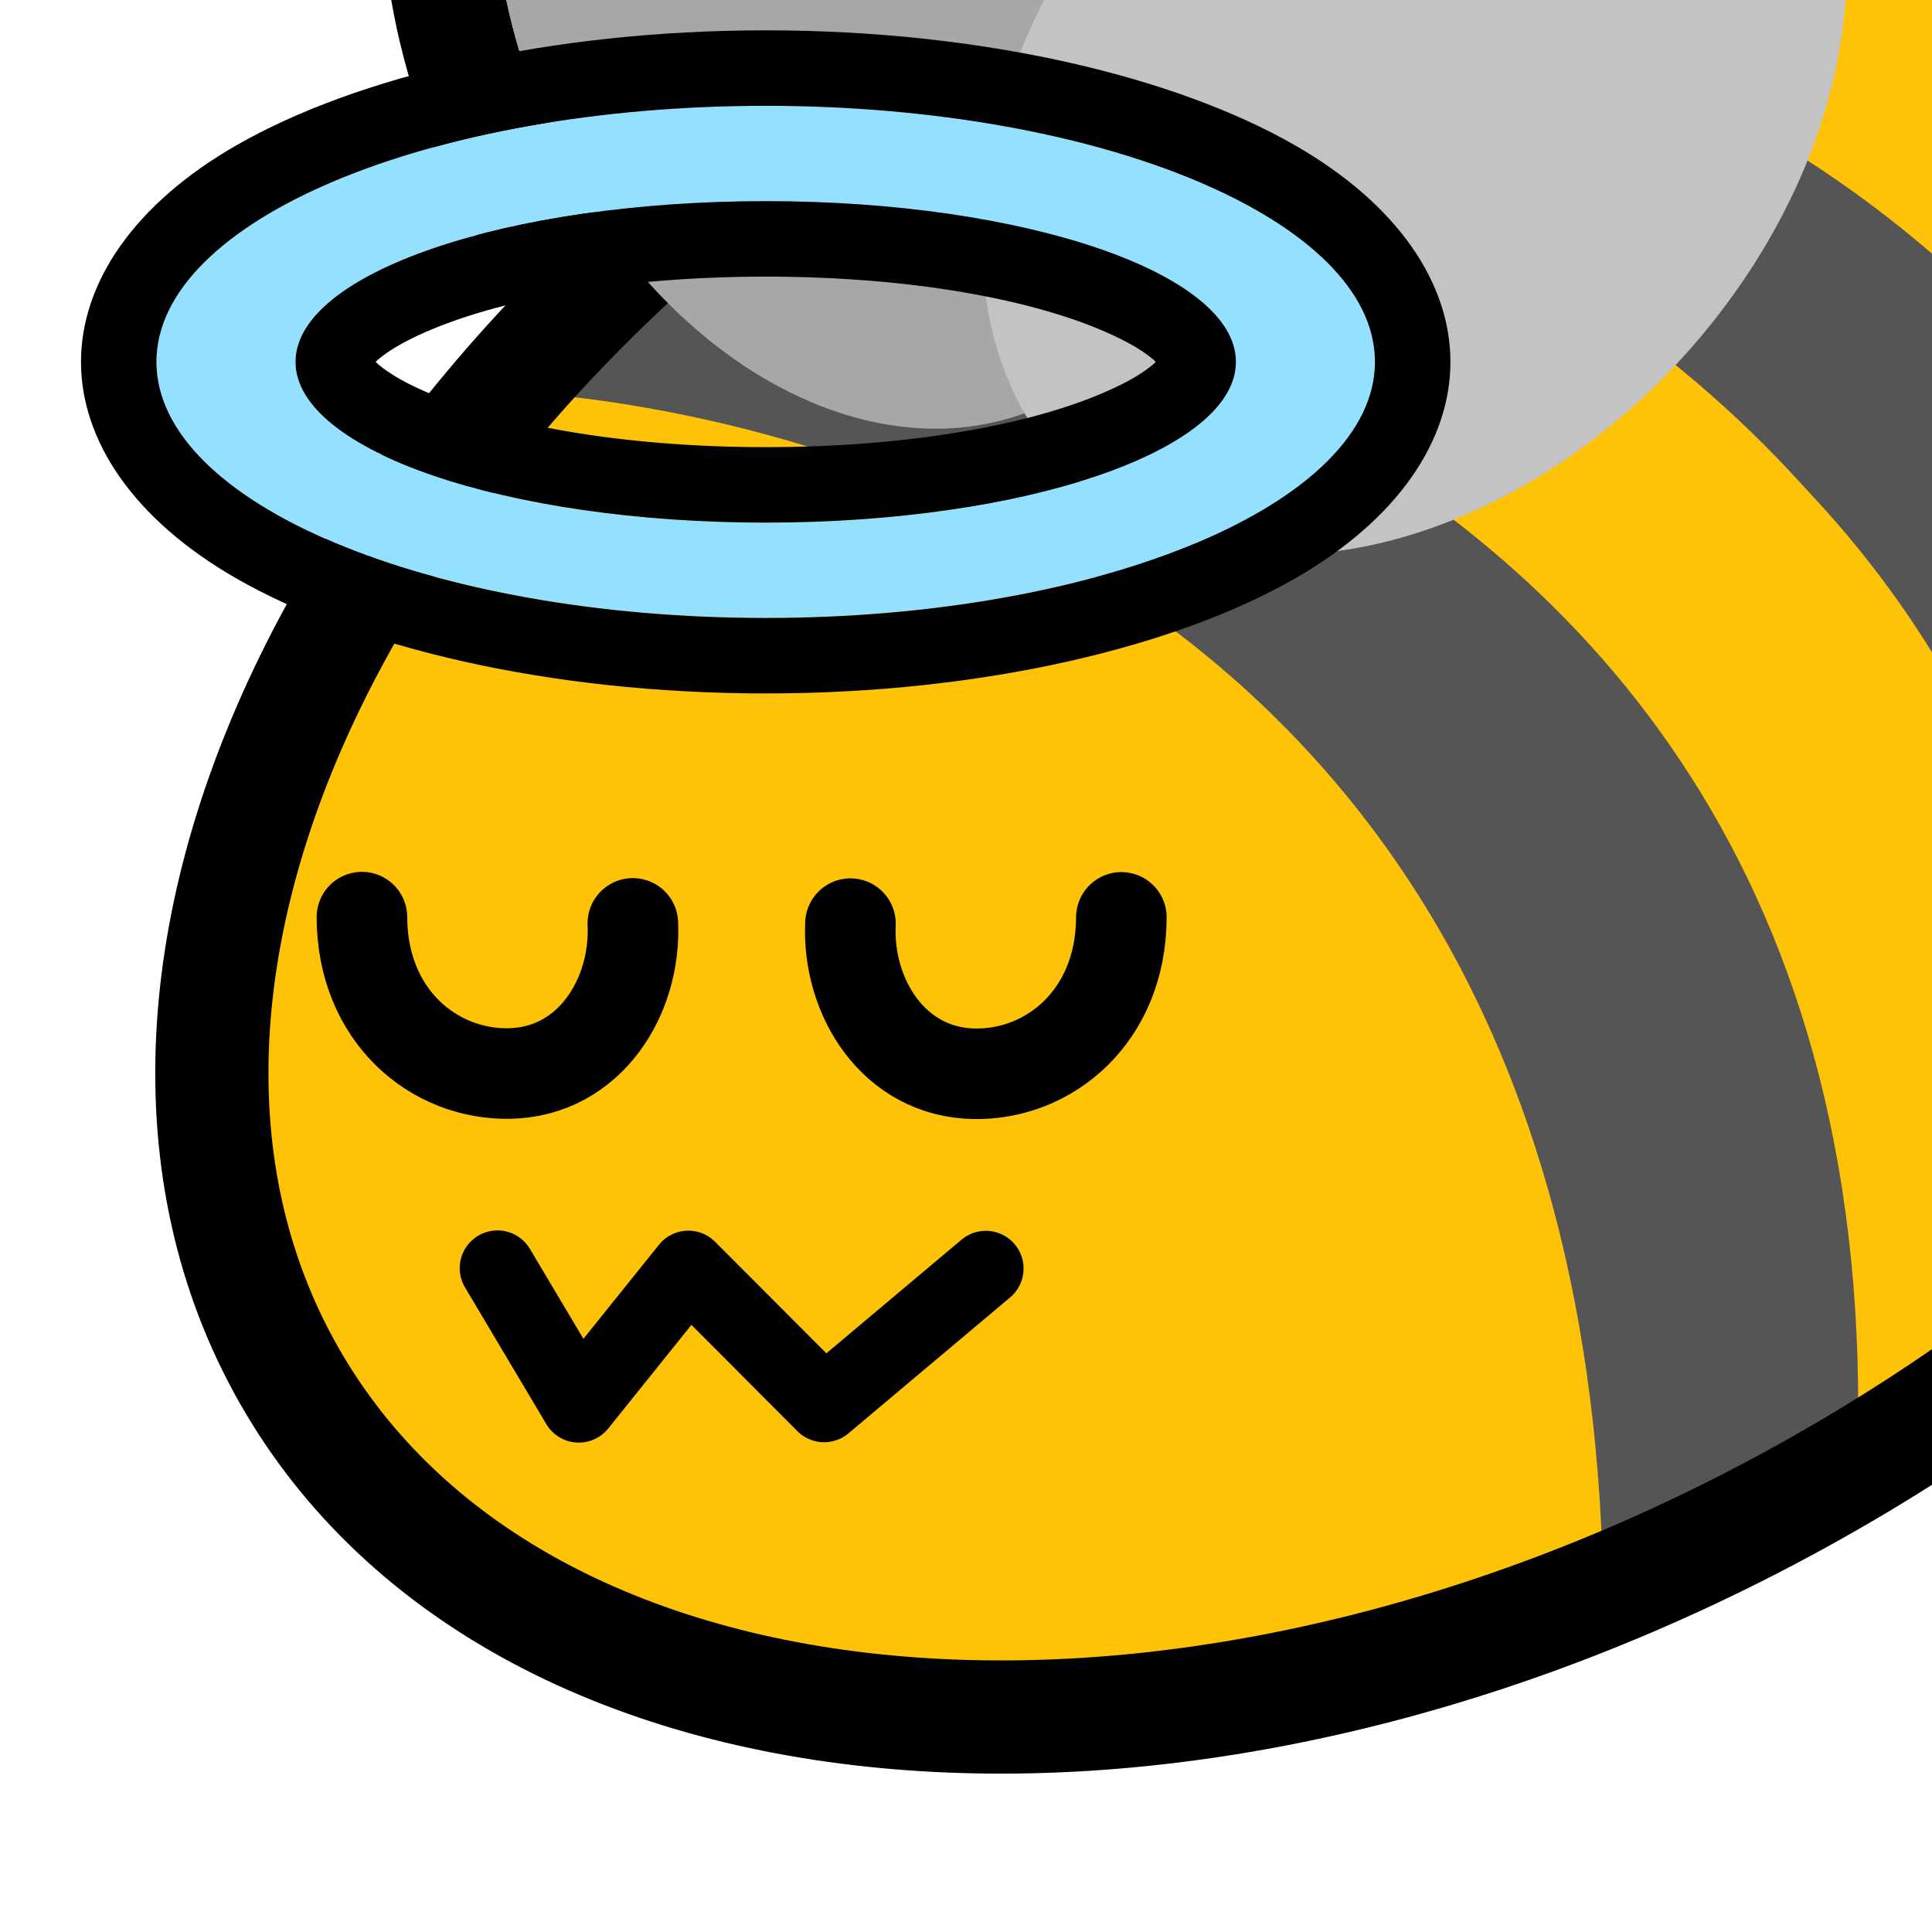
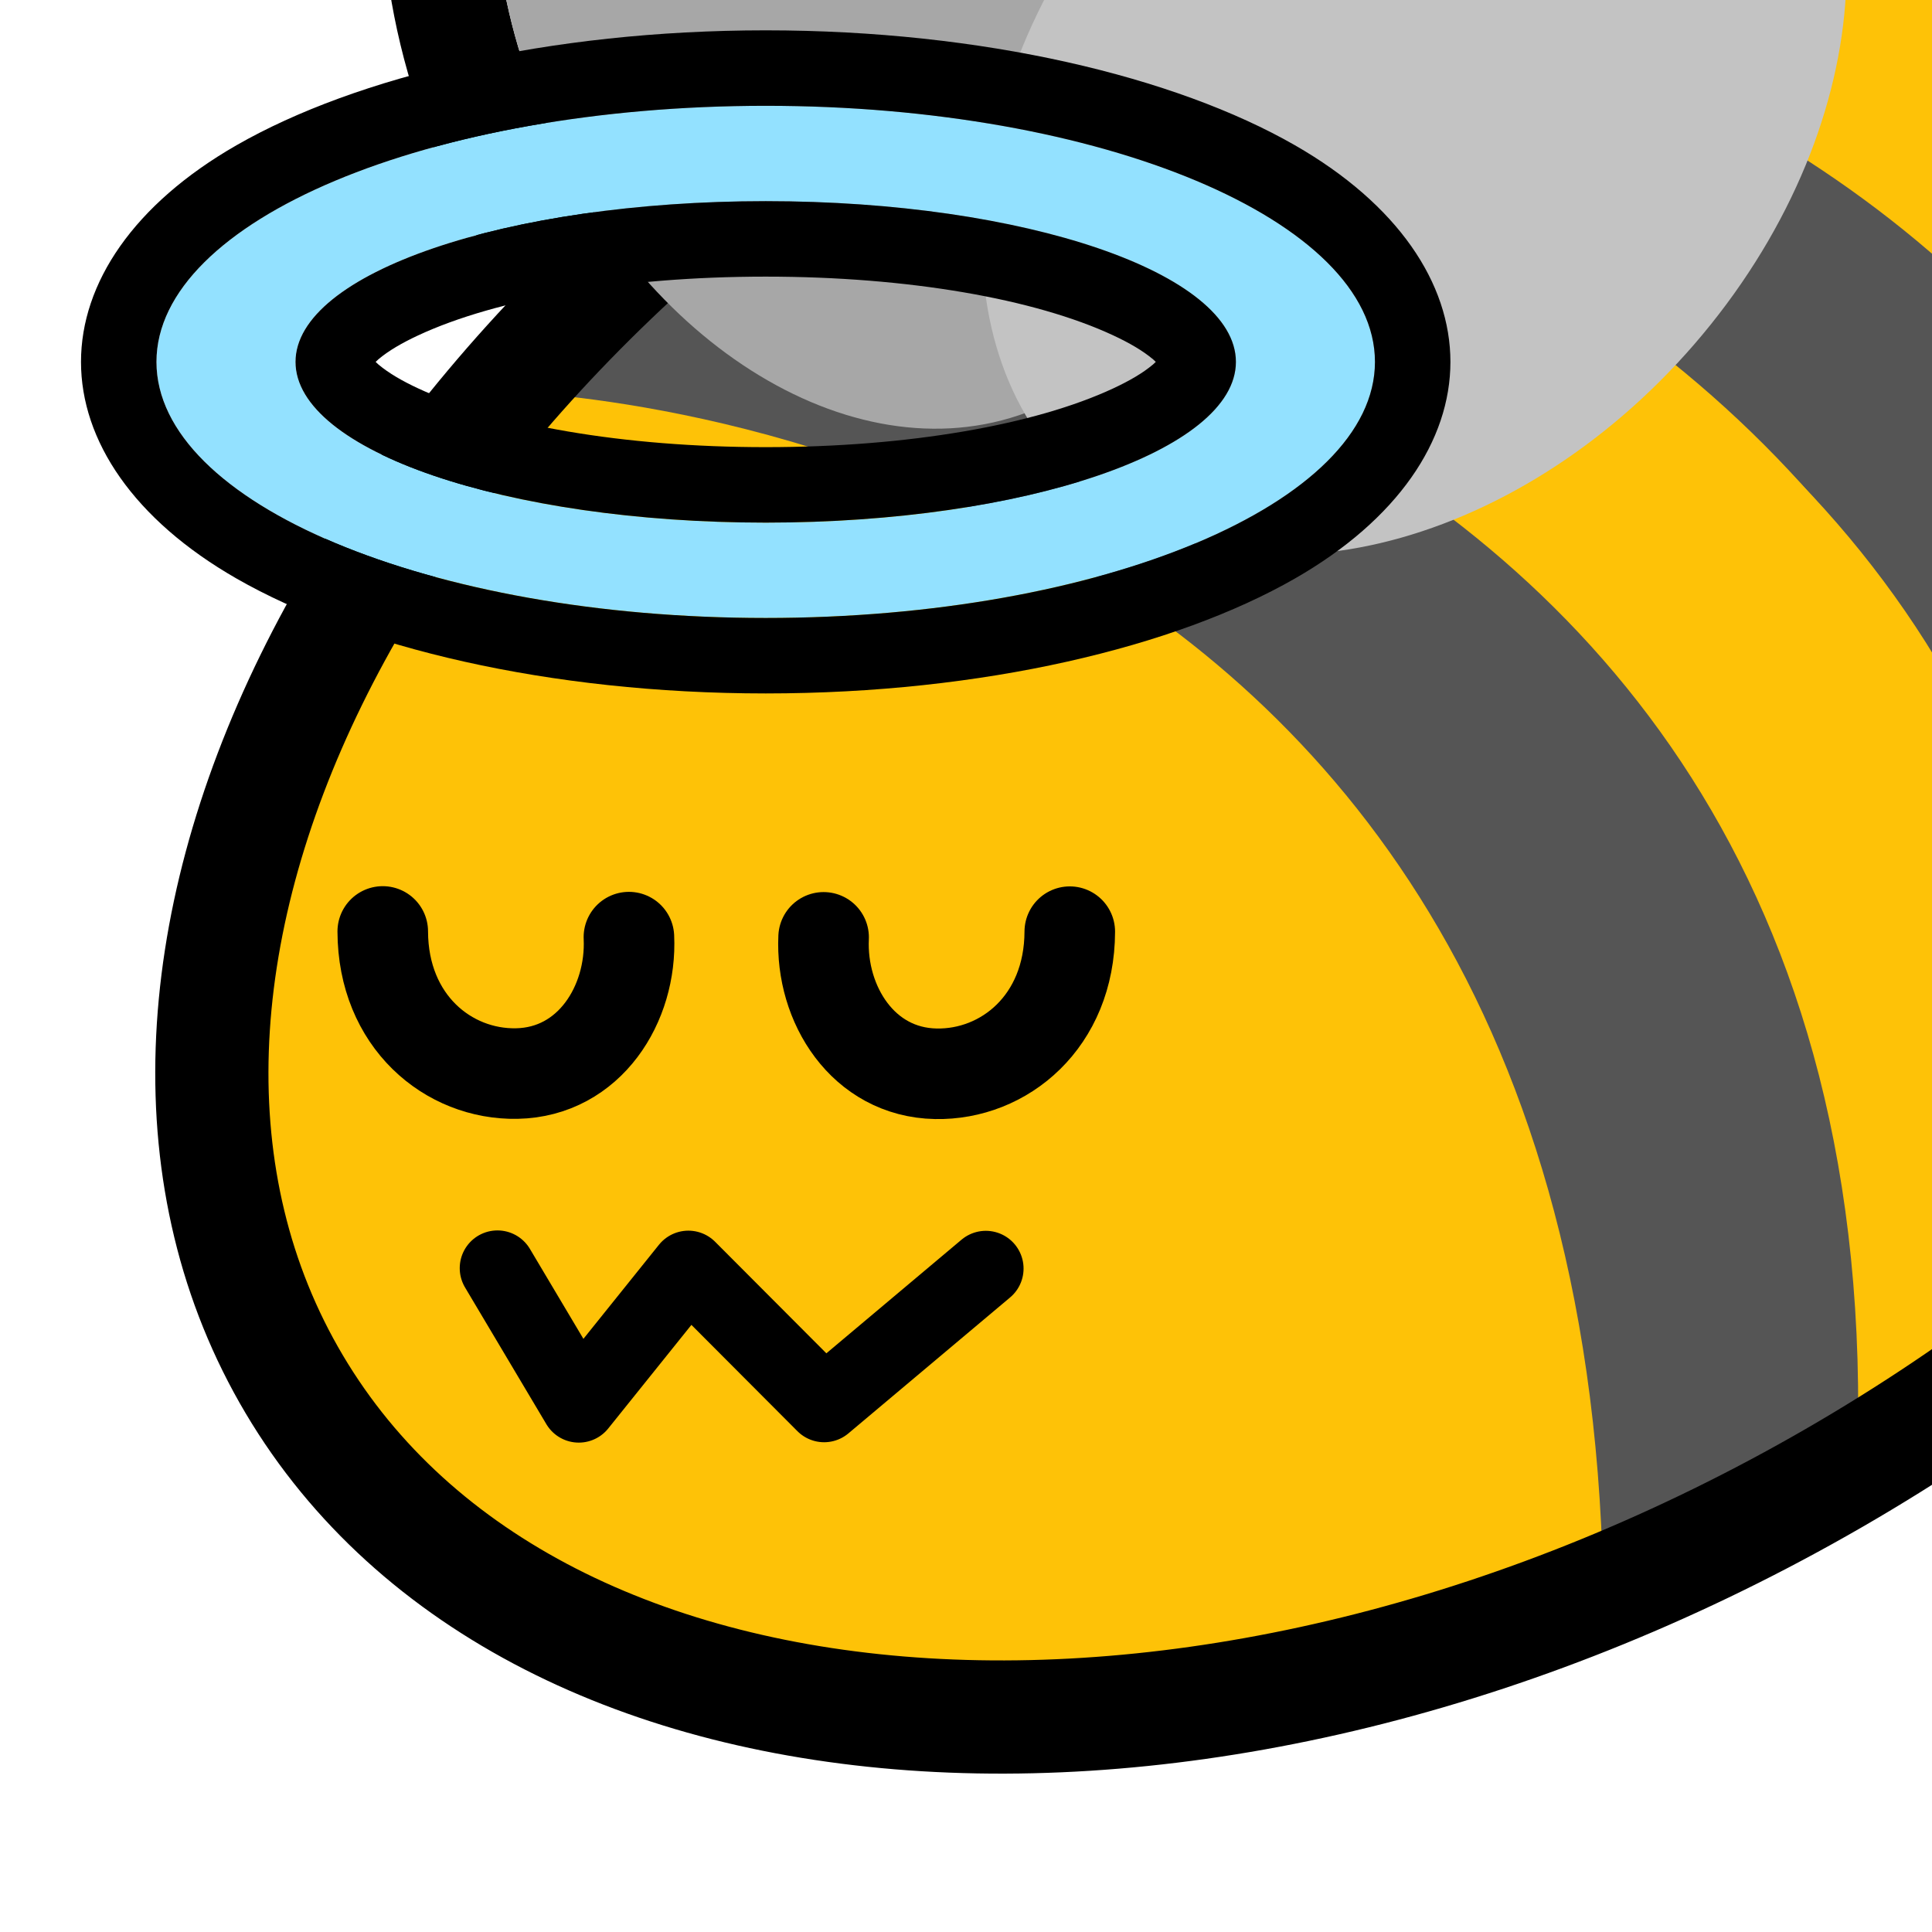
<svg xmlns="http://www.w3.org/2000/svg" width="100%" height="100%" viewBox="0 0 256 256" version="1.1" xml:space="preserve" style="fill-rule:evenodd;clip-rule:evenodd;stroke-linecap:round;stroke-linejoin:round;stroke-miterlimit:1.5;">
  <rect id="blobbee_halo" x="0" y="0" width="256" height="256" style="fill:none;" />
  <clipPath id="_clip1">
    <rect x="0" y="0" width="256" height="256" />
  </clipPath>
  <g clip-path="url(#_clip1)">
    <path id="Wings-outline" d="M129.457,71.439C101.62,74.152 70.004,52.917 56.583,17.332C41.238,-23.356 56.638,-63.617 86.987,-73.764C110.642,-81.673 139.399,-69.767 157.884,-44.535C184.732,-63.181 216.987,-65.526 237.979,-50.045C265.408,-29.818 267.488,16.097 238.398,52.369C209.763,88.073 163.808,97.957 136.809,78.046C134.11,76.056 131.659,73.845 129.457,71.439ZM135.756,54.763C138.246,59.112 141.562,62.914 145.712,65.974C167.403,81.971 203.691,71.669 226.696,42.984C249.701,14.299 250.768,-21.976 229.076,-37.973C209.154,-52.665 176.918,-45.173 153.969,-21.629C141.008,-50.189 114.034,-66.991 91.744,-59.538C68.16,-51.653 58.694,-19.58 70.618,12.039C82.543,43.658 111.372,62.927 134.957,55.041C135.225,54.952 135.491,54.859 135.756,54.763Z" />
    <path id="Body" d="M127.902,1.921C208.729,-44.745 300.137,-39.183 331.897,14.333C363.657,67.85 323.82,149.185 242.993,195.851C162.165,242.517 70.758,236.955 38.998,183.439C7.237,129.922 47.074,48.587 127.902,1.921Z" style="fill:rgb(254,194,7);" />
    <g id="Stripes">
      <path d="M188.793,-16.095C187.039,-14.699 315.054,-20.58 327.076,109.803C391.095,-61.796 189.429,-29.021 188.793,-16.095Z" style="fill:rgb(85,85,85);" />
      <path d="M327.076,111.159C319.401,-14.647 191.893,-17.614 192.59,-21.35L145.073,-3.751C145.073,-3.751 299.034,-6.142 304.518,142.104L323.15,113.42" style="fill:rgb(254,194,7);" />
      <path d="M275.897,172.628L304.252,142.104C298.868,-6.332 141.84,-8.914 141.842,-8.859L116.671,5.99C116.437,6.032 279.066,19.108 275.897,172.628Z" style="fill:rgb(85,85,85);" />
      <path d="M118.8,6.104L91.65,27.286C91.65,27.286 247.73,42.825 246.071,194.336L275.383,174.688C286.256,24.404 117.148,7.374 114.749,9.264" style="fill:rgb(254,194,7);" />
      <path d="M85.819,30.174L65.463,51.814C65.463,51.814 209.143,53.111 212.42,209.36L246.071,194.336C251.812,38.125 90.484,31.835 85.819,30.174Z" style="fill:rgb(85,85,85);" />
    </g>
    <path id="Body-outline" d="M127.902,1.921C208.729,-44.745 300.137,-39.183 331.897,14.333C363.657,67.85 323.82,149.185 242.993,195.851C162.165,242.517 70.758,236.955 38.998,183.439C7.237,129.922 47.074,48.587 127.902,1.921Z" style="fill:none;stroke:black;stroke-width:15px;" />
    <g id="Wings">
      <path id="Back-wing" d="M91.744,-59.538C115.328,-67.424 144.157,-48.156 156.082,-16.536C168.007,15.083 158.541,47.156 134.957,55.041C111.372,62.927 82.543,43.658 70.618,12.039C58.694,-19.58 68.16,-51.653 91.744,-59.538Z" style="fill:rgb(167,167,167);" />
      <path id="Front-wing" d="M229.076,-37.973C250.768,-21.976 249.701,14.299 226.696,42.984C203.691,71.669 167.403,81.971 145.712,65.974C124.02,49.977 125.087,13.702 148.092,-14.983C171.097,-43.668 207.385,-53.97 229.076,-37.973Z" style="fill:rgb(195,195,195);" />
    </g>
    <g id="Face">
      <path id="Mouth" d="M65.917,168.037L76.693,186.154L91.213,168.069L109.2,186.104L130.627,168.09" style="fill:none;stroke:black;stroke-width:10px;" />
      <g id="Eyes">
-         <path id="Right-eye" d="M112.69,122.388C112.238,132.117 118.422,142.075 129.045,142.281C139.023,142.474 148.546,134.673 148.587,121.558" style="fill:none;stroke:black;stroke-width:12px;" />
-         <path id="Left-eye" d="M83.854,122.355C84.306,132.085 78.122,142.042 67.498,142.248C57.521,142.442 47.997,134.641 47.957,121.526" style="fill:none;stroke:black;stroke-width:12px;" />
+         <path id="Right-eye" d="M109.133,124.205C108.722,133.046 114.341,142.094 123.995,142.281C133.061,142.457 141.715,135.368 141.751,123.451" style="fill:none;stroke:black;stroke-width:12px;" />
+         <path id="Left-eye" d="M83.335,124.175C83.746,133.016 78.127,142.065 68.473,142.252C59.407,142.427 50.753,135.339 50.717,123.422" style="fill:none;stroke:black;stroke-width:12px;" />
      </g>
    </g>
    <path d="M101.461,14.019C146.016,14.019 182.188,29.224 182.188,47.952C182.188,66.68 146.016,81.884 101.461,81.884C56.906,81.884 20.733,66.68 20.733,47.952C20.733,29.224 56.906,14.019 101.461,14.019ZM101.461,26.654C67.074,26.654 39.156,36.197 39.156,47.952C39.156,59.707 67.074,69.25 101.461,69.25C135.848,69.25 163.765,59.707 163.765,47.952C163.765,36.197 135.848,26.654 101.461,26.654Z" style="fill:rgb(147,225,255);" />
    <path d="M101.461,4.019C130.257,4.019 155.748,10.167 171.577,19.242C185.218,27.062 192.188,37.521 192.188,47.952C192.188,58.383 185.218,68.842 171.577,76.662C155.748,85.736 130.257,91.884 101.461,91.884C72.665,91.884 47.173,85.736 31.344,76.662C17.703,68.842 10.733,58.383 10.733,47.952C10.733,37.521 17.703,27.062 31.344,19.242C47.173,10.167 72.665,4.019 101.461,4.019ZM101.461,14.019C56.906,14.019 20.733,29.224 20.733,47.952C20.733,66.68 56.906,81.884 101.461,81.884C146.016,81.884 182.188,66.68 182.188,47.952C182.188,29.224 146.016,14.019 101.461,14.019ZM101.461,26.654C135.848,26.654 163.765,36.197 163.765,47.952C163.765,59.707 135.848,69.25 101.461,69.25C67.074,69.25 39.156,59.707 39.156,47.952C39.156,36.197 67.074,26.654 101.461,26.654ZM49.774,47.952C49.898,48.077 50.022,48.195 50.135,48.291C51.497,49.441 53.293,50.477 55.409,51.463C65.79,56.303 82.577,59.25 101.461,59.25C120.345,59.25 137.131,56.303 147.512,51.463C149.628,50.477 151.424,49.441 152.786,48.291C152.9,48.195 153.024,48.077 153.148,47.952C153.024,47.827 152.9,47.708 152.786,47.613C151.424,46.463 149.628,45.427 147.512,44.44C137.131,39.601 120.345,36.654 101.461,36.654C82.577,36.654 65.79,39.601 55.409,44.44C53.293,45.427 51.497,46.463 50.135,47.613C50.022,47.708 49.898,47.827 49.774,47.952Z" />
  </g>
</svg>
